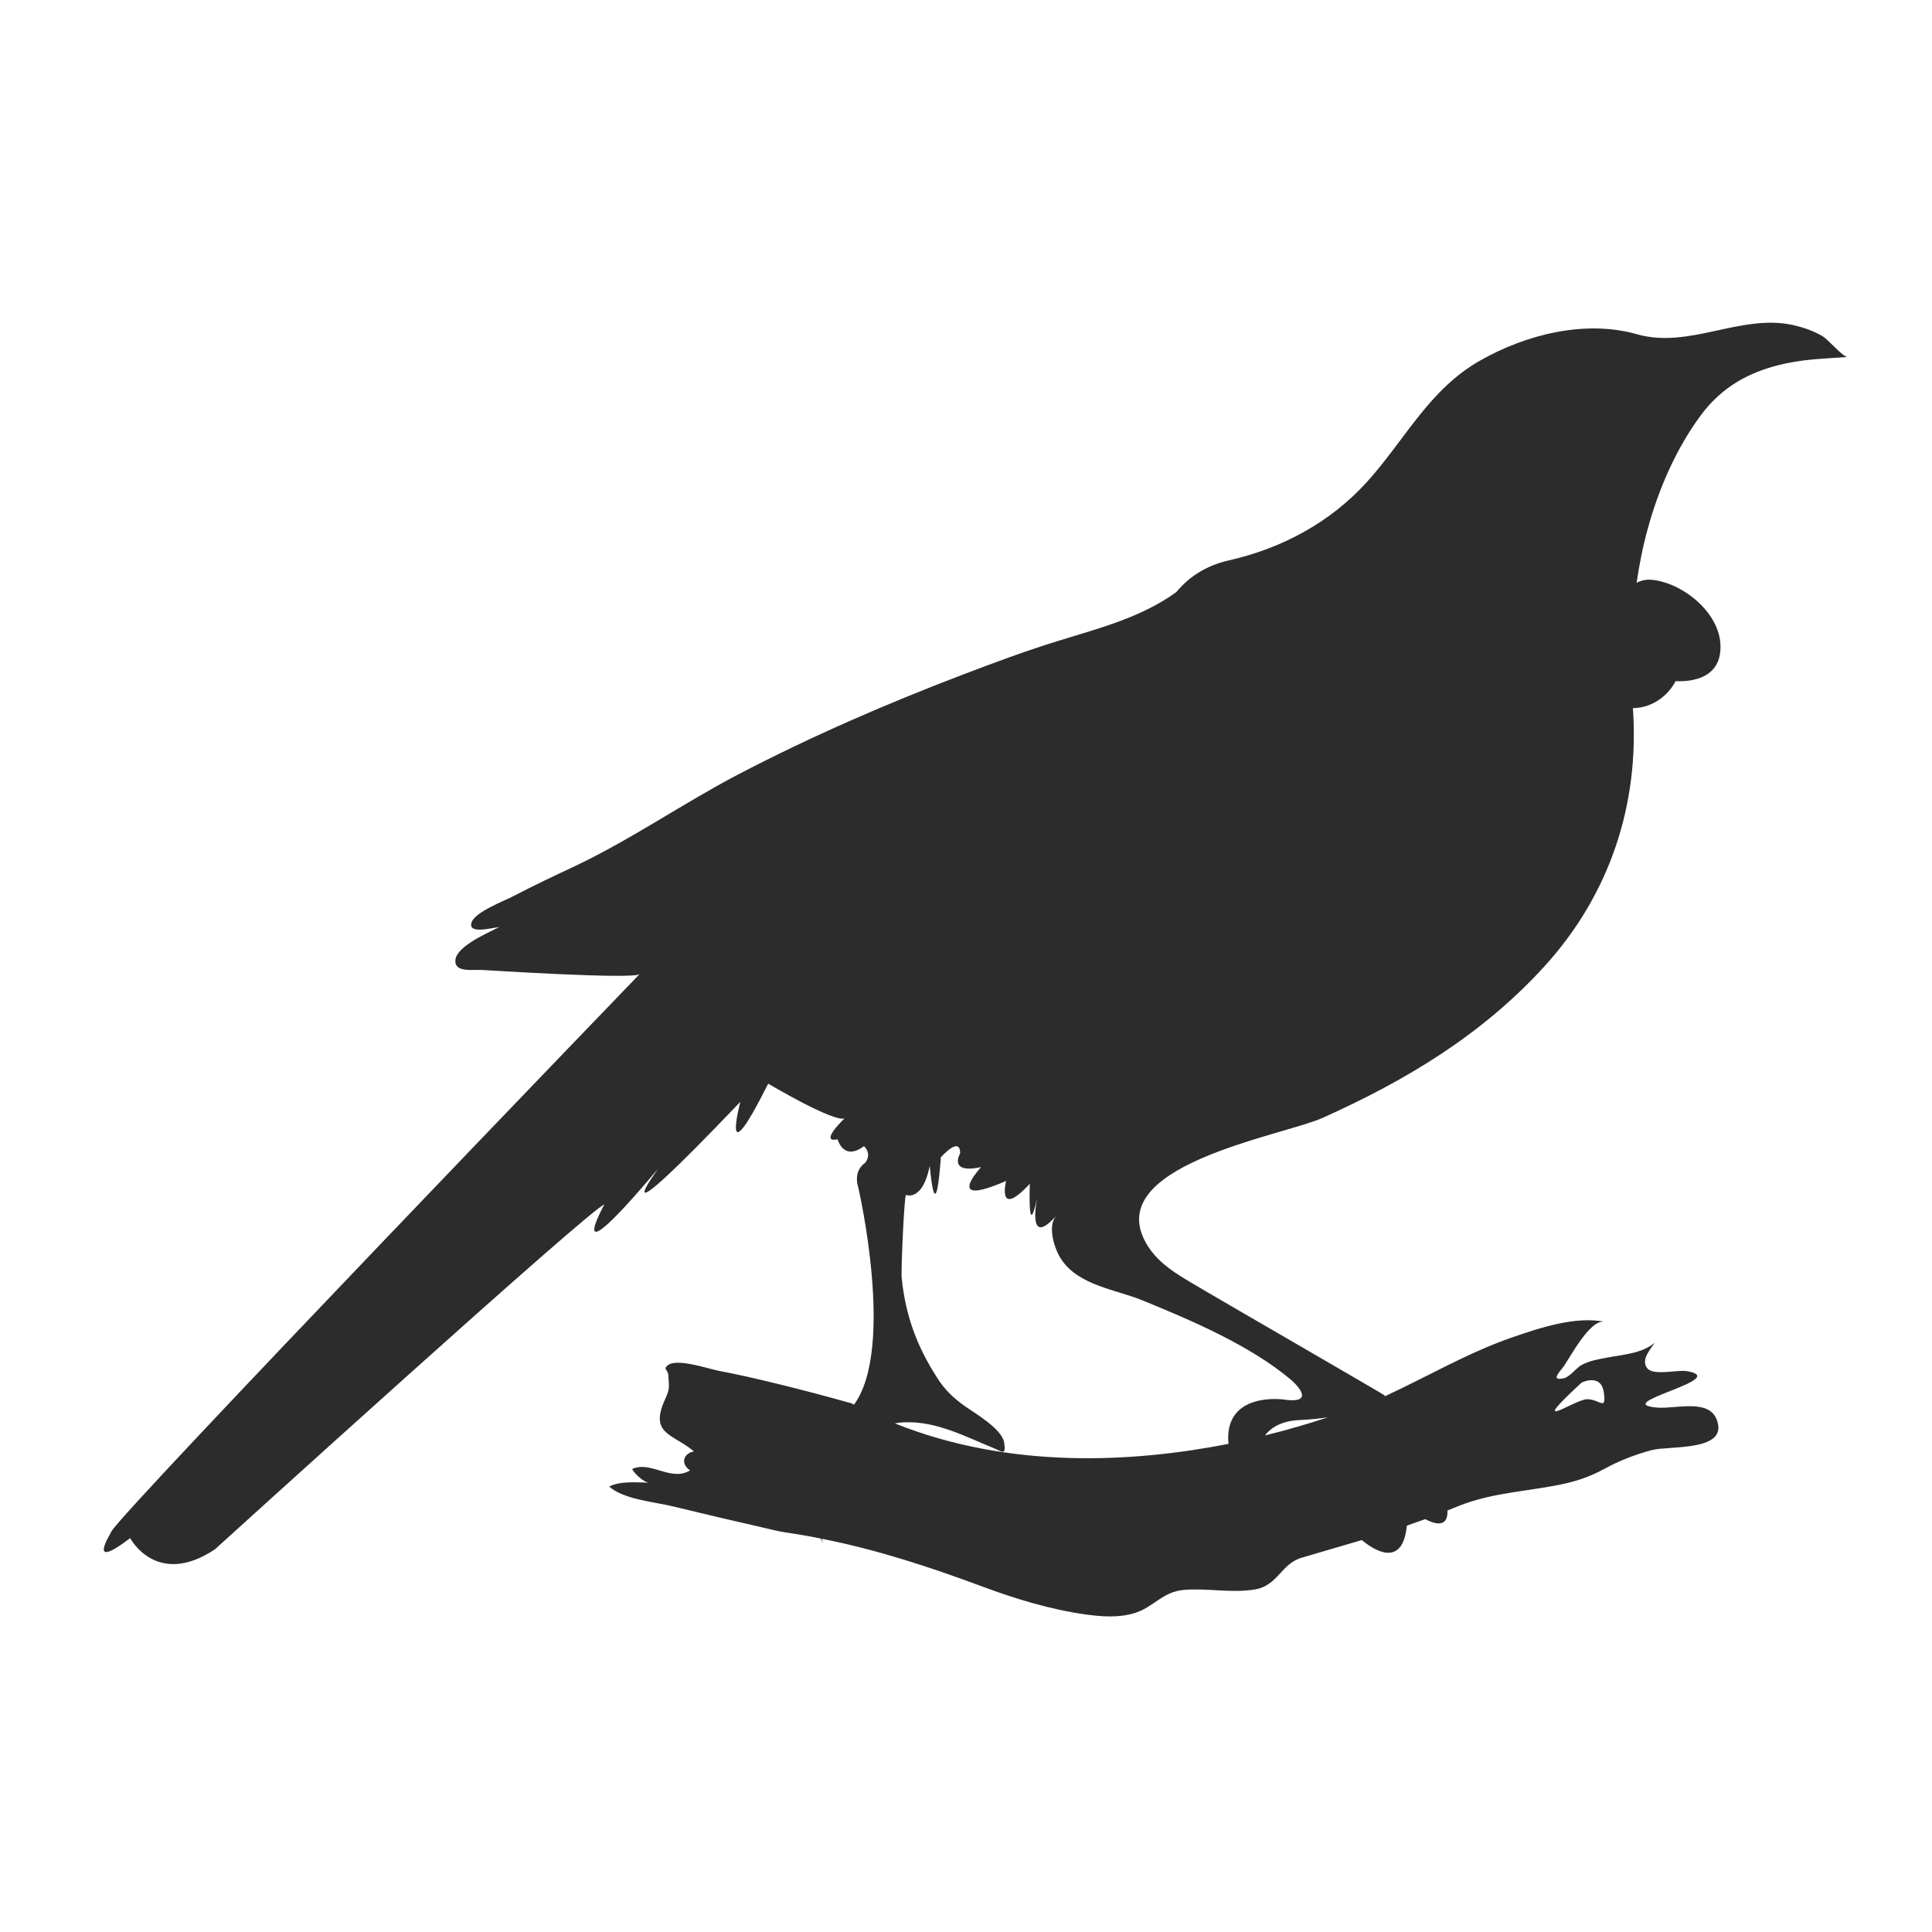
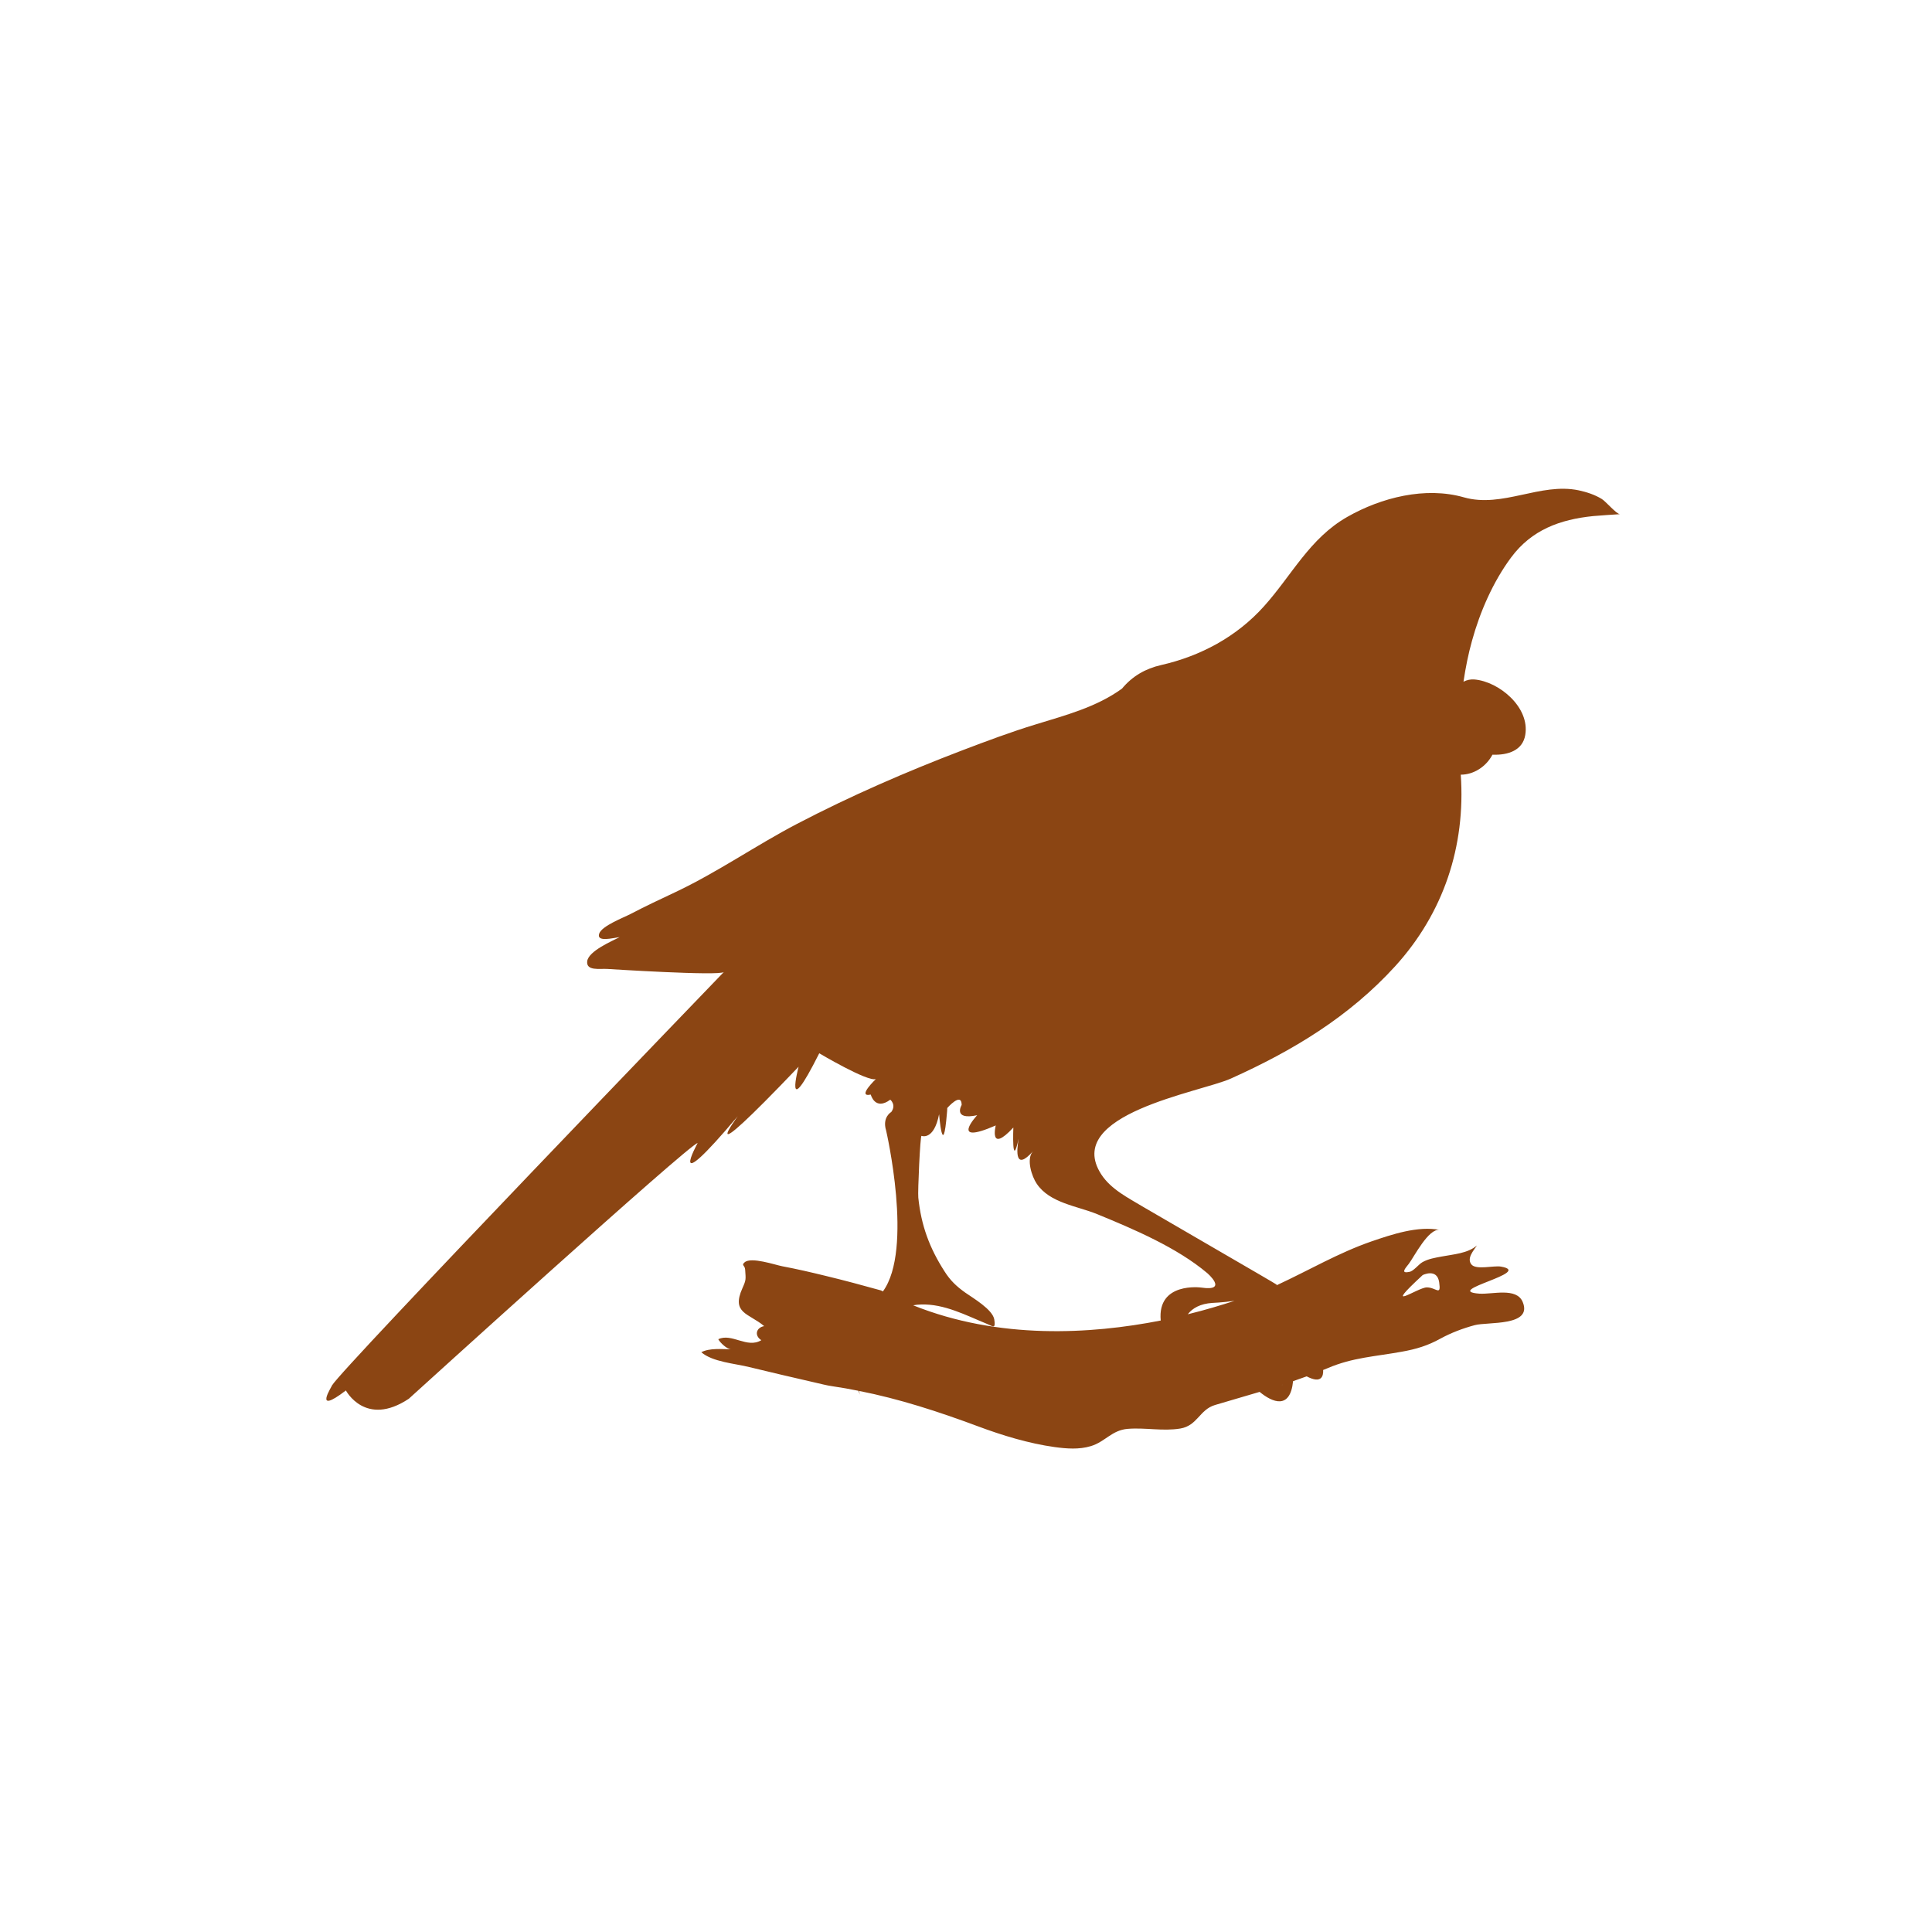
- <svg xmlns="http://www.w3.org/2000/svg" width="1024" zoomAndPan="magnify" viewBox="0 0 768 768" height="1024" preserveAspectRatio="xMidYMid meet" version="1.0">
-   <defs>
-     <clipPath id="71e960c125">
-       <path d="M 41 128 L 734.062 128 L 734.062 643 L 41 643 Z M 41 128 " clip-rule="nonzero" />
-     </clipPath>
-   </defs>
-   <g clip-path="url(#71e960c125)">
-     <path fill="#2c2c2c" d="M 51.742 611.43 C 51.742 611.43 62.203 631.32 85.438 615.887 C 85.438 615.887 236.348 478.871 240.203 478.871 C 240.203 478.871 222.543 510.938 261.727 464.465 C 261.727 464.465 236.348 498.762 294.309 437.973 C 294.309 437.973 285.992 469.438 305.367 430.77 C 305.367 430.77 331.348 446.203 335.723 444.574 C 335.723 444.574 325.262 454.52 332.977 452.891 C 332.977 452.891 335.207 461.723 343.438 455.633 C 343.438 455.633 346.781 458.379 343.953 462.234 C 343.953 462.234 338.98 464.98 341.211 472.184 C 341.211 472.184 355.957 535.891 339.496 558.355 C 339.152 558.184 338.809 558.012 338.465 557.84 C 328.605 555.094 318.746 552.438 308.797 550.035 C 301.082 548.152 293.363 546.352 285.562 544.891 C 281.617 544.121 268.93 539.746 265.414 542.75 C 263.441 544.465 265.5 544.207 265.668 546.691 C 266.012 552.008 266.27 552.008 264.211 556.641 C 258.125 570.188 267.641 570.016 275.875 576.961 C 271.758 577.645 270.301 581.848 274.328 584.504 C 266.699 589.137 258.469 580.477 251.266 583.992 C 252.293 585.879 255.98 589.395 258.211 589.395 C 253.324 589.309 246.551 588.621 242.176 590.938 C 248.094 596.168 260.441 597.023 267.898 598.91 C 279.559 601.738 291.223 604.484 302.883 607.141 C 306.055 607.828 309.312 608.77 312.57 609.199 C 317.203 609.887 321.746 610.656 326.289 611.602 C 326.633 612.285 326.891 612.973 327.32 613.742 C 327.062 613.145 326.805 612.457 326.719 611.688 C 348.41 615.973 369.16 622.746 390.168 630.551 C 403.457 635.523 417.52 639.809 431.582 641.781 C 437.926 642.641 444.617 643.152 450.875 641.266 C 458.59 638.953 462.105 632.691 470.68 632.008 C 480.027 631.234 489.461 633.379 498.805 631.836 C 508.066 630.293 509.094 621.719 517.41 619.23 C 525.387 616.832 533.359 614.602 541.332 612.199 C 548.191 617.859 557.711 621.891 559.254 606.457 C 561.656 605.598 564.055 604.742 566.543 603.883 C 574.43 608 575.547 603.797 575.375 600.453 C 576.23 600.109 577.09 599.77 577.945 599.426 C 591.152 593.766 603.324 593.25 617.473 590.68 C 625.191 589.309 631.449 587.422 638.223 583.648 C 644.055 580.477 650.227 578.16 656.574 576.445 C 663.516 574.559 687.781 577.219 682.297 564.012 C 678.953 556.039 666.004 560.07 658.973 559.555 C 638.996 558.012 688.727 548.152 670.633 545.062 C 666.777 544.379 657.258 547.035 654.773 543.863 C 652.199 540.52 656.059 536.402 657.773 533.746 C 652.801 538.031 645.168 538.461 638.91 539.66 C 635.309 540.348 631.879 540.863 628.621 542.664 C 626.477 543.863 623.902 547.465 621.59 547.895 C 617.559 548.75 618.59 546.949 620.305 544.805 C 620.559 544.465 620.902 544.035 621.246 543.605 C 624.074 539.918 631.879 524.312 637.879 525.43 C 626.219 523.113 612.156 527.828 601.184 531.602 C 583.605 537.691 567.914 546.949 551.109 554.754 C 551.109 554.754 550.852 554.84 550.336 555.094 C 550.422 555.012 550.508 554.84 550.508 554.754 C 550.594 554.582 484.398 516.34 479.254 513.254 C 471.195 508.367 461.766 503.82 456.449 495.59 C 435.699 463.352 509.523 451.691 525.898 444.316 C 559.082 429.395 589.18 411.305 613.957 384.125 C 639.852 355.656 651.77 319.902 649.113 281.488 C 656.145 281.488 662.746 277.117 666.09 270.773 C 674.492 271.113 682.297 268.457 683.668 260.227 C 686.238 245.305 669.52 231.586 656.488 230.473 C 654.344 230.301 652.371 230.73 650.57 231.672 C 651.684 224.215 653.141 216.84 655.113 209.809 C 659.402 194.203 666.434 178.082 676.121 165.051 C 687.098 150.305 702.273 144.73 720.109 142.93 C 724.824 142.5 729.625 142.242 734.426 141.898 C 732.625 141.984 726.625 134.871 724.652 133.754 C 720.879 131.441 716.594 130.066 712.305 129.125 C 691.727 124.836 671.492 138.727 650.828 132.898 C 630.164 126.98 606.5 132.984 588.32 143.359 C 568.086 154.848 558.566 174.738 543.562 191.375 C 528.988 207.578 509.695 217.953 488.516 222.754 C 480.199 224.641 473.168 228.672 467.594 235.359 C 453.961 245.305 437.156 249.68 421.293 254.566 C 408.09 258.598 395.055 263.484 382.195 268.371 C 351.926 279.945 322.09 292.895 293.363 307.898 C 271.414 319.387 250.922 333.707 228.457 344.34 C 220.227 348.199 212.082 352.055 204.02 356.258 C 200.59 358.059 188.844 362.516 187.473 366.633 C 185.844 371.434 194.934 368.949 198.449 368.52 C 194.332 370.664 181.727 375.98 181.043 381.465 C 180.441 386.781 187.73 385.324 191.844 385.582 C 191.844 385.582 252.121 389.441 254.266 387.211 C 254.266 387.211 49.254 599.938 44.281 608.77 C 44.625 608.684 33.562 625.32 51.742 611.43 Z M 628.707 549.609 C 628.707 549.609 636.422 545.75 637.539 553.465 C 638.652 561.184 635.906 556.211 630.934 556.211 C 625.961 556.211 606.07 570.531 628.707 549.609 Z M 553.168 608.512 C 553.336 608.43 553.594 608.43 553.766 608.344 C 553.594 608.43 553.336 608.512 553.168 608.512 Z M 502.836 570.613 C 505.406 567.27 509.609 564.957 515.953 564.527 C 515.953 564.527 521.27 564.355 527.871 563.414 C 520.754 565.727 512.352 568.301 502.836 570.613 Z M 355.699 565.812 C 357.07 565.555 358.445 565.387 359.902 565.387 C 372.336 564.957 383.91 571.129 395.055 575.676 C 398.57 577.133 399.945 578.676 399.172 573.445 C 398.312 568.043 387.684 561.871 383.652 559.039 C 378.938 555.695 375.594 552.523 372.504 547.637 C 364.445 535.117 359.988 523.027 358.445 508.109 C 358.102 505.023 359.473 474.754 360.16 475.012 C 360.16 475.012 366.762 477.754 369.59 463.438 C 369.59 463.438 371.648 488.816 373.793 462.836 C 373.879 461.98 373.965 461.121 373.965 460.094 C 373.965 460.094 381.68 451.262 381.68 458.465 C 381.68 458.465 376.707 466.781 389.996 463.949 C 389.996 463.949 374.562 480.5 399.945 469.438 C 399.945 469.438 396.086 484.871 409.375 470.555 C 409.375 470.555 408.434 493.789 412.203 476.555 C 411.004 483.414 410.32 493.961 419.836 483.328 C 416.148 487.531 419.32 496.875 421.895 500.648 C 428.84 511.023 443.5 512.566 454.219 516.941 C 473.684 524.914 497.09 534.859 513.297 548.578 C 513.297 548.578 524.871 558.523 509.953 556.297 C 509.953 556.297 486.371 553.125 488.344 573.961 C 450.789 581.332 401.66 584.25 355.699 565.812 Z M 355.699 565.812 " fill-opacity="1" fill-rule="nonzero" />
-   </g>
+ <svg xmlns="http://www.w3.org/2000/svg" width="512" zoomAndPan="magnify" viewBox="0 0 384 384" height="512" preserveAspectRatio="xMidYMid meet" version="1.0">
+   <path fill="#8b4513" d="M 68.75 276.363 C 68.75 276.363 72.629 283.742 81.25 278.016 C 81.25 278.016 137.227 227.191 138.66 227.191 C 138.66 227.191 132.105 239.086 146.641 221.848 C 146.641 221.848 137.227 234.57 158.727 212.02 C 158.727 212.02 155.641 223.691 162.832 209.348 C 162.832 209.348 172.469 215.074 174.09 214.469 C 174.09 214.469 170.211 218.16 173.07 217.555 C 173.07 217.555 173.898 220.828 176.953 218.57 C 176.953 218.57 178.191 219.59 177.145 221.02 C 177.145 221.02 175.297 222.039 176.125 224.711 C 176.125 224.711 181.598 248.344 175.488 256.676 C 175.363 256.613 175.234 256.547 175.109 256.484 C 171.449 255.465 167.793 254.48 164.102 253.59 C 161.242 252.891 158.379 252.223 155.484 251.68 C 154.02 251.395 149.312 249.773 148.008 250.887 C 147.277 251.523 148.039 251.426 148.105 252.348 C 148.23 254.32 148.328 254.32 147.562 256.039 C 145.305 261.062 148.836 261 151.891 263.578 C 150.363 263.832 149.82 265.391 151.316 266.375 C 148.484 268.094 145.434 264.883 142.762 266.184 C 143.145 266.887 144.512 268.188 145.336 268.188 C 143.523 268.156 141.012 267.902 139.391 268.762 C 141.586 270.703 146.164 271.02 148.93 271.719 C 153.258 272.77 157.582 273.785 161.91 274.773 C 163.086 275.027 164.293 275.375 165.504 275.535 C 167.219 275.789 168.906 276.078 170.59 276.426 C 170.719 276.68 170.812 276.934 170.973 277.223 C 170.879 277 170.781 276.746 170.75 276.457 C 178.797 278.047 186.496 280.562 194.285 283.457 C 199.215 285.301 204.434 286.891 209.648 287.621 C 212.004 287.941 214.484 288.133 216.805 287.43 C 219.668 286.574 220.973 284.25 224.152 283.996 C 227.617 283.711 231.117 284.504 234.586 283.934 C 238.02 283.359 238.402 280.18 241.488 279.258 C 244.445 278.367 247.402 277.539 250.359 276.648 C 252.906 278.75 256.434 280.242 257.008 274.52 C 257.898 274.199 258.789 273.883 259.711 273.562 C 262.637 275.09 263.051 273.531 262.988 272.293 C 263.305 272.164 263.625 272.039 263.941 271.91 C 268.84 269.812 273.355 269.621 278.605 268.664 C 281.465 268.156 283.789 267.457 286.301 266.059 C 288.465 264.883 290.754 264.023 293.105 263.387 C 295.684 262.688 304.684 263.672 302.648 258.773 C 301.41 255.816 296.605 257.312 293.996 257.121 C 286.586 256.547 305.035 252.891 298.324 251.746 C 296.891 251.492 293.363 252.477 292.438 251.301 C 291.484 250.059 292.918 248.531 293.551 247.547 C 291.707 249.137 288.879 249.297 286.555 249.742 C 285.219 249.996 283.945 250.188 282.738 250.855 C 281.941 251.301 280.988 252.637 280.129 252.793 C 278.637 253.113 279.016 252.445 279.652 251.648 C 279.75 251.523 279.875 251.363 280.004 251.203 C 281.051 249.836 283.945 244.047 286.172 244.461 C 281.848 243.602 276.633 245.352 272.562 246.75 C 266.039 249.012 260.219 252.445 253.984 255.34 C 253.984 255.34 253.891 255.371 253.699 255.465 C 253.73 255.434 253.762 255.371 253.762 255.34 C 253.797 255.277 229.242 241.09 227.332 239.945 C 224.344 238.133 220.844 236.445 218.871 233.395 C 211.176 221.434 238.559 217.109 244.637 214.375 C 256.945 208.84 268.109 202.129 277.301 192.047 C 286.906 181.484 291.324 168.223 290.34 153.973 C 292.949 153.973 295.398 152.352 296.637 150 C 299.754 150.125 302.648 149.141 303.156 146.086 C 304.113 140.551 297.91 135.465 293.074 135.051 C 292.281 134.984 291.547 135.145 290.879 135.496 C 291.293 132.727 291.836 129.992 292.566 127.383 C 294.156 121.598 296.766 115.617 300.359 110.781 C 304.43 105.312 310.059 103.242 316.676 102.574 C 318.426 102.418 320.207 102.32 321.988 102.195 C 321.32 102.227 319.094 99.586 318.359 99.172 C 316.961 98.312 315.371 97.805 313.781 97.457 C 306.148 95.863 298.641 101.02 290.977 98.855 C 283.312 96.66 274.531 98.887 267.789 102.734 C 260.285 106.996 256.754 114.375 251.188 120.547 C 245.781 126.559 238.625 130.406 230.77 132.188 C 227.684 132.887 225.074 134.383 223.008 136.863 C 217.949 140.551 211.715 142.176 205.832 143.988 C 200.934 145.48 196.098 147.297 191.328 149.109 C 180.102 153.402 169.031 158.203 158.379 163.77 C 150.234 168.031 142.633 173.344 134.301 177.289 C 131.246 178.719 128.227 180.148 125.234 181.707 C 123.965 182.375 119.605 184.031 119.098 185.559 C 118.492 187.34 121.863 186.418 123.168 186.258 C 121.641 187.051 116.965 189.023 116.711 191.059 C 116.488 193.031 119.191 192.492 120.719 192.586 C 120.719 192.586 143.078 194.02 143.875 193.191 C 143.875 193.191 67.828 272.102 65.98 275.375 C 66.109 275.344 62.008 281.516 68.75 276.363 Z M 282.77 253.43 C 282.77 253.43 285.633 252 286.047 254.863 C 286.461 257.727 285.441 255.879 283.598 255.879 C 281.754 255.879 274.375 261.191 282.77 253.43 Z M 254.75 275.281 C 254.812 275.25 254.91 275.25 254.973 275.219 C 254.91 275.25 254.812 275.281 254.75 275.281 Z M 236.078 261.223 C 237.035 259.984 238.594 259.125 240.945 258.965 C 240.945 258.965 242.918 258.902 245.367 258.551 C 242.727 259.41 239.609 260.363 236.078 261.223 Z M 181.5 259.441 C 182.008 259.348 182.52 259.281 183.059 259.281 C 187.672 259.125 191.965 261.414 196.098 263.102 C 197.402 263.641 197.914 264.215 197.625 262.273 C 197.309 260.27 193.363 257.98 191.871 256.93 C 190.121 255.688 188.879 254.512 187.734 252.699 C 184.746 248.055 183.09 243.57 182.52 238.035 C 182.391 236.891 182.898 225.664 183.156 225.762 C 183.156 225.762 185.605 226.777 186.652 221.465 C 186.652 221.465 187.418 230.879 188.211 221.242 C 188.242 220.926 188.273 220.605 188.273 220.227 C 188.273 220.227 191.137 216.949 191.137 219.621 C 191.137 219.621 189.293 222.707 194.223 221.656 C 194.223 221.656 188.496 227.797 197.914 223.691 C 197.914 223.691 196.48 229.418 201.41 224.105 C 201.41 224.105 201.062 232.727 202.461 226.332 C 202.016 228.875 201.762 232.789 205.293 228.844 C 203.922 230.402 205.102 233.871 206.055 235.27 C 208.633 239.117 214.07 239.691 218.047 241.312 C 225.266 244.27 233.949 247.961 239.961 253.051 C 239.961 253.051 244.254 256.738 238.719 255.91 C 238.719 255.91 229.973 254.734 230.703 262.465 C 216.773 265.199 198.547 266.281 181.5 259.441 Z M 181.5 259.441 " fill-opacity="1" fill-rule="nonzero" />
</svg>
